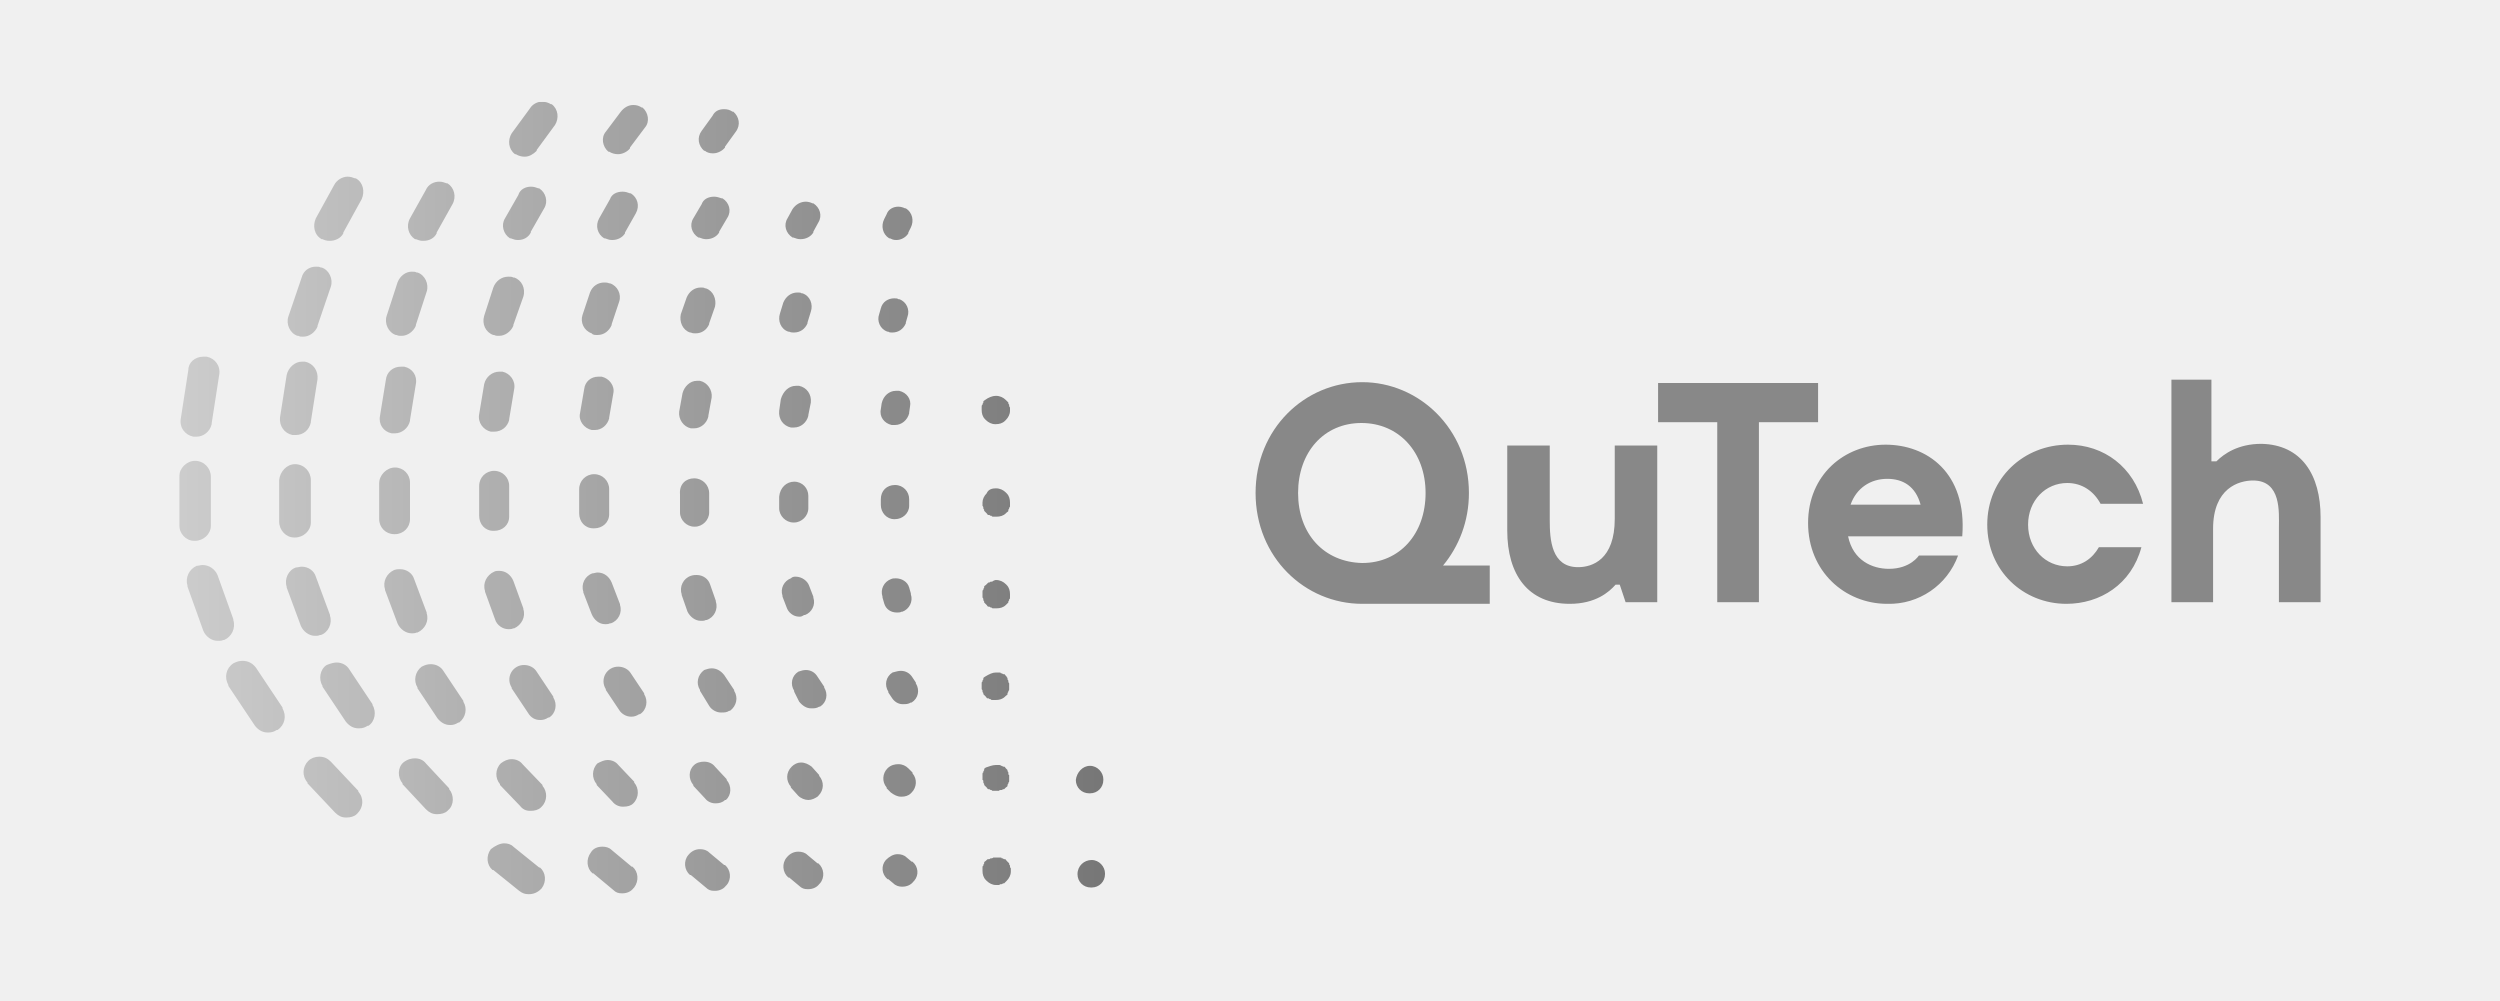
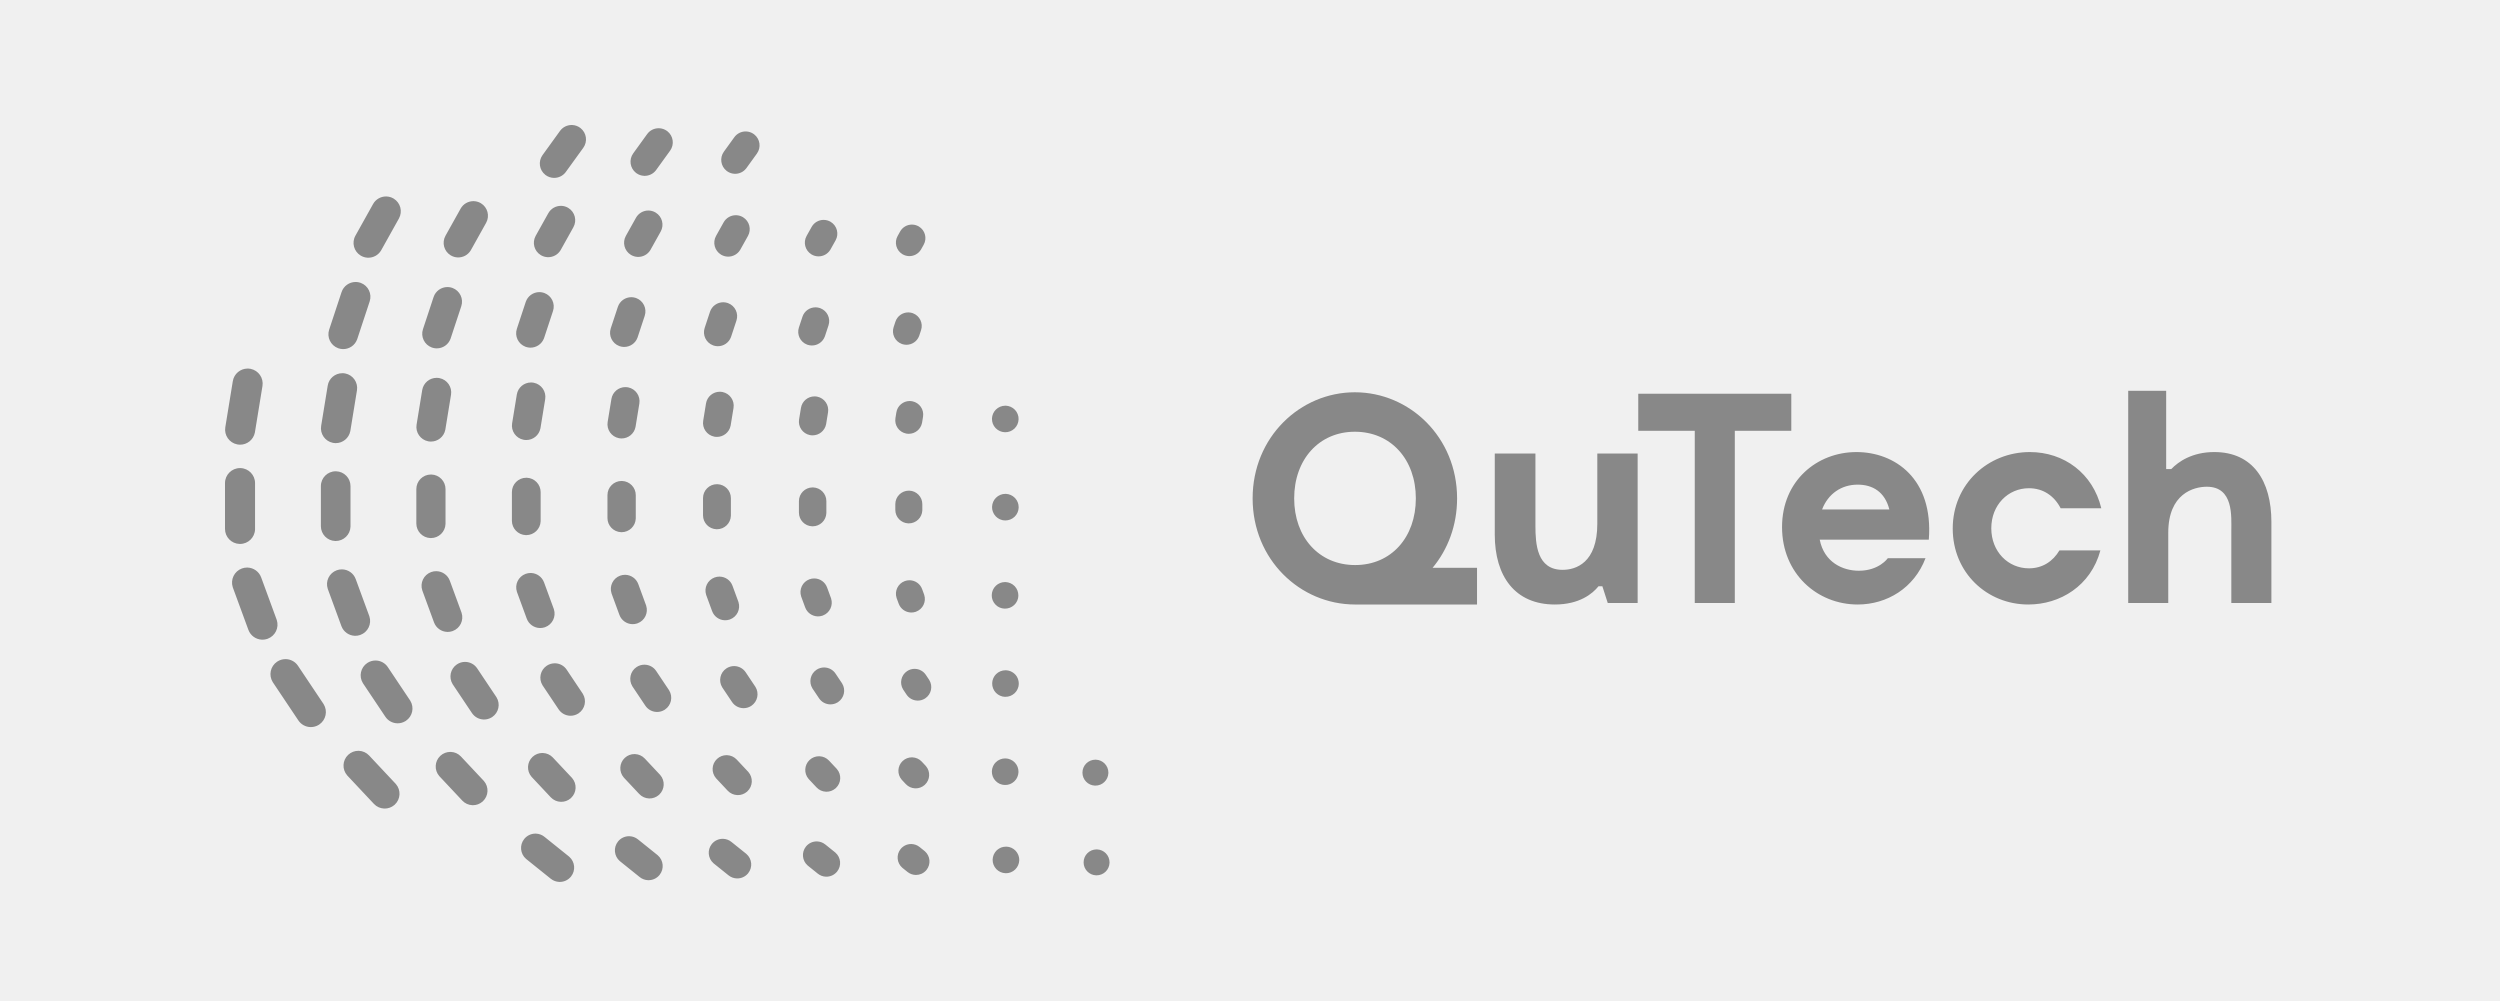
- <svg xmlns="http://www.w3.org/2000/svg" viewBox="0 0 300 120">
+ <svg xmlns="http://www.w3.org/2000/svg" xmlns:xlink="http://www.w3.org/1999/xlink" width="300" height="120">
  <defs>
-     <filter id="mask" width="112.4" height="95.5" x="21.5" y="12.2" filterUnits="userSpaceOnUse">
-       <feColorMatrix values="1 0 0 0 0 0 1 0 0 0 0 0 1 0 0 0 0 0 1 0" />
-     </filter>
+     <path d="M37.252 85.033l.076.002c.354.016.706.14 1.003.379l2.923 2.348.051.042c.697.605.798 1.657.215 2.382l-.05.059c-.339.386-.815.586-1.296.586l-.076-.002c-.354-.016-.706-.14-1.004-.378l-2.923-2.348-.051-.042c-.697-.605-.796-1.657-.214-2.382.341-.424.841-.646 1.346-.646zm11.235.313l.075.002c.349.015.696.138.988.373l2.339 1.879.051.043c.685.595.783 1.631.209 2.345l-.049.058c-.333.38-.803.577-1.276.577l-.075-.002c-.349-.015-.696-.138-.988-.374l-2.339-1.879-.051-.043c-.686-.595-.783-1.631-.209-2.346.336-.418.829-.634 1.325-.634zm11.235.312l.073.002c.343.015.685.136.973.368l1.754 1.408.052.043c.674.586.769 1.606.205 2.309l-.051.06c-.328.371-.789.564-1.254.564l-.074-.002c-.343-.015-.685-.136-.973-.367l-1.754-1.409-.052-.043c-.674-.586-.769-1.606-.205-2.308.33-.411.816-.625 1.305-.625zm11.278.312l.072.002c.337.015.674.134.958.361l1.169.939.051.043c.663.577.758 1.581.202 2.272l-.05.059c-.323.366-.777.557-1.235.557l-.072-.002c-.338-.015-.675-.134-.958-.362l-1.169-.939-.051-.042c-.663-.578-.758-1.581-.202-2.273.325-.405.803-.615 1.285-.615zm33.588.959l.06.001c.832.031 1.497.716 1.497 1.555l-.001.06c-.031.832-.716 1.496-1.555 1.496l-.06-.001c-.832-.031-1.497-.716-1.497-1.555 0-.859.697-1.556 1.556-1.556zm-22.253-.646l.076.002c.33.016.659.132.937.355l.585.469.051.043c.652.568.744 1.555.198 2.236l-.049.058c-.318.361-.765.548-1.215.548l-.071-.002c-.332-.015-.663-.132-.942-.356l-.585-.469-.051-.043c-.652-.568-.744-1.555-.198-2.235.321-.399.791-.606 1.265-.606zm11.378.314l.079.002c.078.004.157.014.235.03l.076.015c.075.018.148.045.221.073l.073.031c.071.033.14.073.203.118l.065.044c.064.046.123.098.177.151l.053.058c.052.059.101.121.146.188l.04.065c.039.067.075.137.104.206l.03.074c.027.075.048.151.064.228l.014.077c.011.078.016.156.016.232l-.002.075c-.018.4-.182.77-.465 1.053l-.058.053c-.059.052-.12.102-.184.146l-.067.041c-.067.04-.135.075-.209.104l-.071.03c-.073.027-.149.048-.226.064l-.077.012c-.078.011-.157.018-.237.018l-.075-.002c-.396-.018-.766-.182-1.054-.465l-.051-.054c-.265-.294-.416-.67-.416-1.074l.002-.077c.005-.077.016-.156.032-.233l.018-.076c.019-.076.043-.152.071-.225l.033-.069c.034-.07.071-.138.116-.202l.044-.065c.046-.064.098-.124.152-.181l.058-.053c.059-.052.121-.101.188-.142l.065-.043c.067-.041.137-.077.207-.106l.074-.028c.074-.026.151-.049.228-.061.102-.022.206-.032.31-.032zM15.998 75.098l.079.002c.447.02.886.207 1.217.559l3.167 3.376.046.051c.623.717.573 1.806-.126 2.461l-.061.055c-.332.284-.744.426-1.154.426l-.079-.002c-.447-.02-.887-.207-1.217-.559l-3.167-3.375-.046-.051c-.624-.717-.574-1.806.126-2.462.343-.321.78-.481 1.216-.481zm11.038.13l.078.002c.44.019.874.204 1.199.551l2.714 2.893.046.051c.614.707.564 1.779-.125 2.425l-.061.054c-.328.281-.733.42-1.137.42l-.078-.002c-.44-.019-.874-.205-1.199-.551l-2.715-2.893-.046-.051c-.614-.707-.563-1.778.125-2.424.338-.317.768-.474 1.198-.474zm11.05.131l.077.002c.434.019.861.201 1.181.542l2.263 2.411.046.052c.603.697.553 1.751-.125 2.387l-.063.057c-.322.274-.72.41-1.116.41l-.077-.002c-.434-.019-.861-.201-1.182-.543l-2.262-2.412-.046-.052c-.603-.696-.554-1.751.124-2.387.333-.312.757-.467 1.18-.467zm11.05.13l.075.002c.427.019.848.198 1.163.534l1.81 1.929.046.051c.595.686.546 1.724-.122 2.35l-.062.056c-.318.27-.709.404-1.1.404l-.075-.002c-.427-.019-.847-.198-1.164-.535l-1.81-1.928-.046-.051c-.594-.686-.546-1.724.122-2.351.328-.308.746-.46 1.163-.46zm11.05.13l.074.002c.42.019.835.196 1.146.527l1.357 1.447.046.051c.584.675.535 1.697-.121 2.313l-.062.055c-.313.266-.698.398-1.083.398l-.074-.002c-.421-.019-.835-.195-1.146-.527l-1.357-1.447-.046-.051c-.584-.675-.535-1.697.122-2.313.323-.303.733-.453 1.144-.453zm11.092.131l.077.002c.413.019.818.193 1.124.518l.904.964.045.05c.575.665.527 1.67-.119 2.277l-.061.054c-.308.262-.687.392-1.066.392l-.077-.002c-.413-.019-.819-.193-1.123-.519l-.905-.964-.045-.05c-.575-.664-.527-1.67.119-2.276.318-.298.723-.446 1.127-.446zm11.149.131l.076.002c.406.019.806.19 1.106.509l.452.483.046.051c.565.654.517 1.643-.118 2.24l-.06.053c-.303.258-.677.385-1.049.385l-.076-.002c-.406-.019-.806-.189-1.106-.51l-.452-.482-.046-.051c-.564-.654-.517-1.643.119-2.24.313-.293.711-.438 1.108-.438zm22.022.28l.06.001c.832.031 1.497.716 1.497 1.555l-.001.06c-.032.832-.716 1.497-1.556 1.497l-.06-.001c-.832-.031-1.496-.716-1.496-1.556 0-.859.696-1.556 1.556-1.556zm-10.816-.149l.075.002c.075.004.151.013.225.027l.076.018c.076.019.151.044.221.076l.072.031c.071.033.14.072.204.113l.065.046c.064.047.122.099.177.153l.045.044c.058.06.11.127.154.198l.042.065c.04.067.074.137.106.21l.027.072c.025.073.046.149.062.225l.014.077c.012.078.019.157.019.237l-.002.077c-.004.078-.016.156-.032.233l-.016.076c-.018.076-.045.151-.073.22l-.031.073c-.033.072-.072.14-.113.203l-.046.063c-.048.063-.1.124-.157.178l-.044.045c-.06.058-.126.11-.198.154l-.065.043c-.067.041-.137.077-.206.106l-.073.027c-.073.025-.147.046-.224.063l-.08.013c-.079.011-.159.016-.239.016l-.077-.002c-.078-.004-.157-.012-.233-.028l-.076-.018c-.076-.019-.15-.043-.221-.072l-.072-.031c-.071-.033-.137-.073-.204-.118l-.063-.044c-.063-.046-.124-.098-.178-.156l-.056-.056c-.054-.058-.102-.122-.144-.185l-.042-.065c-.04-.067-.074-.137-.106-.211l-.027-.071c-.026-.073-.046-.149-.062-.226l-.014-.077c-.012-.078-.017-.156-.017-.233l.002-.079c.004-.079.013-.158.029-.235l.017-.076c.019-.076.044-.151.075-.221l.031-.072c.033-.071.072-.139.114-.203l.046-.066c.048-.064.099-.123.154-.177.298-.298.715-.466 1.137-.466zM7.257 64.095l.07.001c.557.021 1.097.3 1.431.799l3.043 4.549.036.056c.508.822.277 1.904-.532 2.446l-.072.045c-.289.175-.611.259-.929.259l-.07-.001c-.557-.021-1.097-.3-1.431-.799l-3.043-4.549-.036-.056c-.508-.822-.277-1.904.532-2.446.307-.206.656-.304 1-.304zm10.8.167l.072.001c.549.022 1.079.297 1.407.787l2.662 3.981.036.056c.499.81.272 1.876-.525 2.409l-.071.045c-.285.172-.603.256-.916.256l-.072-.001c-.548-.022-1.079-.297-1.407-.788l-2.663-3.981-.036-.056c-.499-.809-.272-1.876.525-2.409.304-.203.647-.3.986-.3zm10.749.166l.07.001c.54.022 1.063.292 1.386.776l2.282 3.412.036.055c.492.797.268 1.848-.518 2.373l-.07.044c-.281.17-.593.252-.902.252l-.07-.001c-.54-.022-1.063-.292-1.387-.776l-2.282-3.412-.036-.055c-.492-.797-.269-1.848.517-2.374.299-.201.637-.296.972-.296zm10.761.167l.069.001c.532.021 1.048.288 1.366.765l1.902 2.844.036.056c.483.786.263 1.819-.511 2.337l-.069.044c-.277.167-.584.248-.889.248l-.069-.001c-.532-.021-1.047-.288-1.366-.765l-1.902-2.843-.035-.054c-.485-.786-.264-1.821.51-2.339.294-.197.627-.291.957-.291zm10.761.168l.068.001c.524.021 1.031.283 1.345.753l1.521 2.275.035.055c.477.774.259 1.792-.503 2.301l-.067.043c-.273.165-.575.244-.875.244l-.068-.001c-.524-.021-1.031-.284-1.345-.753l-1.522-2.275-.035-.055c-.476-.774-.259-1.793.503-2.302.29-.194.618-.287.943-.287zm10.761.167l.067.001c.516.021 1.015.279 1.324.741l1.141 1.705.035.054c.469.762.255 1.765-.494 2.267l-.072.046c-.268.16-.564.237-.857.237l-.067-.001c-.516-.021-1.015-.279-1.324-.742L59.7 67.532l-.035-.054c-.469-.762-.255-1.765.495-2.266.286-.191.609-.283.929-.283zm10.802.167l.069.001c.507.021.998.276 1.301.729l.761 1.137.035.054c.461.75.25 1.736-.488 2.23l-.071.045c-.263.157-.555.233-.843.233l-.069-.001c-.507-.021-.997-.276-1.301-.73l-.761-1.137-.035-.054c-.461-.75-.25-1.736.488-2.23.281-.188.599-.278.913-.278zm10.86.166l.068.001c.499.021.981.271 1.28.718l.38.568.035.055c.453.737.245 1.708-.481 2.194l-.07.044c-.259.155-.546.229-.83.229l-.068-.002c-.499-.021-.981-.27-1.28-.718l-.38-.569-.035-.055c-.452-.738-.245-1.708.481-2.193.277-.185.59-.274.9-.274zm10.907.169l.078.002c.078.004.155.014.232.029l.076.017c.076.019.152.043.225.072l.07.032c.07.034.139.072.206.116l.063.044c.062.046.122.098.179.151l.071.078c.046.053.089.108.129.164l.04.067c.039.068.075.138.104.208l.028.074c.027.075.049.151.061.227l.014.077c.013.077.02.156.02.233l-.002.079c-.004.079-.015.158-.028.235l-.018.076c-.019.076-.044.15-.076.221l-.03.071c-.032.07-.069.136-.114.2l-.046.065c-.048.064-.099.124-.153.181l-.054.052c-.294.268-.671.415-1.075.415l-.08-.002c-.079-.004-.158-.015-.234-.027l-.075-.018c-.075-.019-.148-.044-.222-.076l-.07-.03c-.07-.032-.138-.069-.202-.114l-.065-.046c-.064-.048-.123-.099-.181-.153l-.053-.058c-.052-.059-.102-.121-.146-.188l-.04-.065c-.039-.066-.075-.134-.104-.207l-.029-.072c-.027-.073-.048-.149-.064-.225l-.013-.077c-.011-.078-.016-.158-.016-.237l.002-.077c.004-.078.015-.156.027-.232l.018-.076c.02-.076.047-.152.075-.225l.031-.07c.033-.07.073-.139.118-.206l.044-.063c.046-.062.097-.122.151-.179.299-.296.711-.463 1.129-.463zM2.647 53.107l.069.001c.708.027 1.365.474 1.624 1.181l1.851 5.049.021.061c.301.919-.179 1.917-1.094 2.252l-.088.03c-.176.055-.356.081-.532.081l-.069-.001c-.709-.027-1.365-.474-1.624-1.182L.953 55.531l-.021-.061c-.3-.919.179-1.917 1.094-2.253.205-.075.414-.111.621-.111zm11.37.217l.068.001c.699.027 1.345.468 1.601 1.165l1.62 4.417.021.06c.296.905-.176 1.889-1.078 2.22l-.087.029c-.174.054-.351.08-.525.08l-.068-.001c-.699-.027-1.345-.468-1.601-1.165l-1.619-4.417-.021-.06c-.296-.905.176-1.889 1.078-2.22.202-.074.408-.109.611-.109zm11.319.218l.067.001c.689.026 1.326.46 1.578 1.147l1.388 3.786.021.061c.29.892-.174 1.861-1.062 2.186l-.086.029c-.172.053-.346.078-.517.078l-.067-.001c-.689-.026-1.326-.46-1.578-1.147l-1.388-3.786-.021-.061c-.29-.892.175-1.861 1.063-2.187.199-.073.402-.107.602-.107zm11.331.216l.068.001c.678.027 1.304.455 1.552 1.131l1.157 3.155.021.06c.287.878-.172 1.833-1.046 2.153l-.084.028c-.169.052-.34.077-.509.077l-.068-.001c-.677-.027-1.304-.454-1.551-1.13l-1.157-3.155-.021-.06c-.287-.879.172-1.833 1.046-2.154.196-.072.396-.106.593-.106zm11.331.219l.067.001c.668.027 1.284.447 1.529 1.113l.925 2.524.02.059c.282.865-.169 1.805-1.03 2.121l-.083.028c-.166.052-.335.076-.502.076l-.067-.001c-.667-.026-1.284-.448-1.529-1.114L46.403 56.261l-.02-.059c-.282-.865.17-1.805 1.03-2.121.193-.07.39-.104.585-.104zm11.332.217l.066.001c.657.026 1.264.441 1.504 1.096l.694 1.893.021.059c.277.851-.168 1.776-1.015 2.087l-.082.027c-.164.05-.33.075-.494.075l-.066-.001c-.657-.026-1.264-.44-1.505-1.096l-.694-1.893-.021-.059c-.277-.852.167-1.776 1.015-2.087.19-.07.385-.103.576-.103zm11.373.218l.065.001c.646.026 1.244.434 1.481 1.079l.462 1.262.02.058c.273.838-.165 1.749-.999 2.054l-.08.027c-.161.05-.325.074-.486.074l-.065-.001c-.647-.026-1.244-.433-1.481-1.079l-.463-1.262-.02-.058c-.272-.838.165-1.748.999-2.054.187-.069.379-.101.567-.101zm11.429.218l.066.001c.636.026 1.224.426 1.456 1.061l.232.631.02.059c.267.824-.163 1.72-.984 2.021l-.079.027c-.159.049-.32.072-.479.072l-.066-.001c-.636-.026-1.223-.427-1.456-1.061l-.232-.631-.02-.059c-.267-.825.163-1.72.984-2.021.184-.067.372-.099.557-.099zm11.47.217l.074.002c.395.019.78.186 1.06.466l.051.053c.265.291.415.676.415 1.075l-.002.079c-.003.078-.012.156-.028.235l-.018.076c-.019.075-.043.148-.072.221l-.033.07c-.034.07-.071.138-.116.202l-.034.053c-.048.069-.104.132-.165.189l-.054.052c-.294.268-.671.415-1.071.415l-.079-.002c-.079-.004-.158-.012-.235-.028l-.076-.016c-.076-.018-.151-.045-.221-.073l-.072-.031c-.072-.033-.14-.072-.204-.113l-.065-.046c-.064-.048-.122-.1-.177-.157l-.056-.056c-.054-.057-.102-.119-.144-.186l-.043-.065c-.041-.067-.077-.136-.106-.207l-.028-.073c-.026-.073-.049-.147-.062-.224l-.013-.079c-.011-.079-.016-.158-.016-.234l.002-.08c.003-.079.012-.158.028-.235l.018-.076c.019-.075.043-.148.072-.221l.033-.073c.034-.072.071-.14.116-.204l.045-.063c.046-.063.097-.124.154-.178l.056-.053c.057-.052.119-.102.186-.147l.065-.04c.067-.039.137-.075.211-.104l.071-.029c.073-.027.149-.048.225-.064.101-.02.203-.031.305-.031zM1.803 41.169l.063.001c.966.033 1.74.827 1.74 1.802v5.498l-.001.063c-.033.967-.828 1.74-1.803 1.74l-.063-.001C.773 50.239 0 49.445 0 48.47v-5.498c0-.996.807-1.803 1.803-1.803zm11.48.386l.062.001c.952.033 1.715.816 1.715 1.777v4.811l-.001.062c-.033.953-.816 1.714-1.776 1.714l-.062-.001c-.953-.033-1.715-.815-1.715-1.776v-4.811c0-.982.796-1.778 1.777-1.778zm11.429.387l.063.001c.938.033 1.688.804 1.688 1.75v4.124l-.001.063c-.033.938-.804 1.688-1.75 1.688l-.063-.001c-.938-.033-1.689-.804-1.689-1.75v-4.124c0-.967.784-1.751 1.751-1.751zm11.441.387l.062.001c.924.033 1.663.791 1.663 1.723v3.436l-.001.062c-.032.924-.792 1.663-1.724 1.663l-.062-.001c-.924-.033-1.663-.792-1.663-1.724V44.054c0-.953.772-1.725 1.725-1.725zm11.441.387l.062.001c.909.033 1.636.78 1.636 1.698v2.749l-.001.062c-.033.91-.78 1.636-1.697 1.636l-.062-.001c-.909-.033-1.637-.78-1.637-1.698v-2.749c0-.939.761-1.699 1.699-1.699zm11.441.387l.061.001c.896.032 1.611.768 1.611 1.671v2.062l-.001.061c-.032.896-.768 1.611-1.671 1.611l-.061-.001c-.896-.032-1.612-.768-1.612-1.672v-2.062c0-.924.749-1.672 1.673-1.672zm11.483.387l.06.001c.882.032 1.586.756 1.586 1.645v1.375l-.001.06c-.032.882-.756 1.586-1.646 1.586l-.06-.001c-.881-.032-1.586-.756-1.586-1.645v-1.375c0-.909.738-1.646 1.647-1.646zm11.54.387l.061.001c.867.032 1.56.745 1.56 1.62v.687l-.001.061c-.032.867-.745 1.56-1.62 1.56l-.061-.001c-.867-.032-1.559-.745-1.559-1.619v-.687c0-.895.725-1.621 1.62-1.621zm11.586.386l.074.002c.394.019.775.186 1.055.469l.051.053c.265.288.415.676.415 1.071l-.002.08c-.004.079-.016.158-.031.234l-.015.076c-.018.075-.042.148-.074.221l-.031.07c-.033.07-.072.138-.113.201l-.046.065c-.047.064-.099.123-.153.181l-.054.052c-.295.269-.675.415-1.075.415l-.08-.002c-.079-.004-.158-.014-.234-.027l-.076-.018c-.076-.019-.151-.044-.221-.076l-.072-.03c-.071-.032-.137-.069-.204-.114l-.063-.046c-.062-.047-.122-.099-.179-.154l-.053-.058c-.052-.059-.101-.121-.146-.188l-.043-.065c-.04-.066-.073-.136-.102-.206l-.03-.073c-.027-.073-.048-.147-.064-.224l-.012-.077c-.011-.078-.018-.157-.018-.237l.002-.074c.019-.394.186-.775.465-1.05.297-.301.708-.471 1.128-.471zM2.717 29.226l.096.003c.064.004.129.01.194.021l.062.011c.948.189 1.584 1.096 1.427 2.059L3.595 36.848l-.012.066c-.171.85-.919 1.448-1.765 1.448l-.097-.003c-.065-.004-.13-.011-.196-.021l-.062-.011C.514 38.138-.121 37.23.036 36.268l.901-5.528c.145-.886.911-1.513 1.78-1.513zm11.366.557l.094.002c.063.003.126.01.19.02l.063.011c.934.187 1.559 1.081 1.405 2.029l-.789 4.838-.012.065c-.169.837-.906 1.427-1.74 1.427l-.095-.003c-.064-.004-.128-.01-.193-.021l-.063-.011c-.934-.186-1.56-1.081-1.406-2.028l.789-4.838c.142-.873.898-1.49 1.756-1.49zm11.312.556l.093.003c.062.004.125.01.188.021l.062.011c.921.183 1.537 1.065 1.384 1.998l-.676 4.147-.012.066c-.166.824-.893 1.404-1.714 1.404l-.094-.002c-.063-.003-.126-.01-.19-.021l-.062-.011c-.92-.184-1.537-1.065-1.385-1.998l.676-4.147c.14-.859.885-1.469 1.728-1.469zm11.324.557l.092.003c.062.003.124.01.187.02l.061.011c.907.181 1.514 1.05 1.364 1.97l-.563 3.455-.012.065c-.164.812-.879 1.383-1.689 1.383l-.093-.003c-.062-.003-.124-.01-.187-.02l-.061-.011c-.907-.181-1.515-1.05-1.364-1.969l.564-3.456c.138-.846.869-1.447 1.701-1.447zm11.328.557l.09.002c.06.003.121.01.182.019l.061.011c.892.178 1.49 1.033 1.342 1.939l-.451 2.764-.012.065c-.162.799-.866 1.361-1.663 1.361l-.091-.003c-.061-.004-.123-.01-.184-.02l-.061-.011c-.892-.179-1.489-1.034-1.342-1.939l.451-2.764c.136-.835.858-1.425 1.677-1.425zm11.323.556l.09.002c.06.003.121.01.181.02l.06.011c.879.176 1.467 1.018 1.322 1.909l-.339 2.074-.012.064c-.159.787-.852 1.339-1.636 1.339l-.09-.002c-.06-.003-.121-.01-.182-.019l-.06-.011c-.878-.176-1.467-1.018-1.321-1.909l.338-2.074c.134-.821.844-1.404 1.649-1.404zm11.369.557l.088.002c.059.003.118.01.178.019l.061.011c.864.174 1.442 1.002 1.299 1.88l-.225 1.382-.012.065c-.158.773-.84 1.317-1.612 1.317l-.088-.002c-.059-.003-.119-.01-.179-.019l-.061-.011c-.864-.174-1.442-1.002-1.299-1.879l.226-1.382c.132-.808.83-1.382 1.624-1.382zm11.421.557l.088.002c.059.003.118.01.178.02l.06.011c.85.171 1.419.985 1.279 1.849l-.113.691-.012.064c-.155.76-.827 1.296-1.586 1.296l-.087-.002c-.058-.003-.117-.009-.176-.019l-.06-.011c-.851-.171-1.42-.986-1.279-1.85l.112-.691c.129-.794.816-1.36 1.595-1.36zm11.474.558l.074.002c.394.019.775.186 1.054.465l.053.056c.052.058.101.122.146.185l.041.066c.039.067.075.137.104.211l.029.073c.027.073.048.147.064.223l.013.077c.011.078.016.157.016.237l-.002.075c-.018.397-.181.77-.465 1.05l-.054.052c-.294.269-.675.415-1.074.415l-.075-.002c-.396-.018-.767-.181-1.054-.465l-.052-.053c-.269-.291-.415-.671-.415-1.071l.002-.079c.004-.079.015-.158.032-.234l.017-.075c.019-.075.043-.148.072-.221l.033-.072c.034-.071.071-.14.116-.204l.044-.063c.046-.063.098-.124.152-.178.297-.297.708-.467 1.129-.467zM15.674 18.836l.093.003c.155.008.31.037.464.087l.06.021c.893.33 1.371 1.312 1.07 2.224l-1.487 4.501-.024.067c-.265.708-.94 1.153-1.663 1.153l-.093-.003c-.155-.008-.311-.037-.465-.087l-.06-.021c-.893-.331-1.371-1.312-1.07-2.224l1.487-4.5c.247-.748.942-1.22 1.688-1.22zm11.018.609l.091.002c.152.008.306.036.458.086l.059.021c.88.326 1.351 1.293 1.054 2.191l-1.274 3.858-.023.066c-.261.698-.926 1.136-1.639 1.136l-.091-.002c-.153-.008-.306-.037-.458-.086l-.061-.021c-.879-.326-1.35-1.293-1.053-2.19l1.274-3.858c.243-.736.927-1.202 1.662-1.202zm11.03.609l.09.002c.15.008.302.036.452.085l.06.021c.867.321 1.33 1.273 1.037 2.158l-1.061 3.215-.024.067c-.258.686-.913 1.117-1.614 1.117l-.09-.002c-.15-.008-.302-.035-.451-.085l-.06-.021c-.866-.321-1.329-1.273-1.037-2.157l1.062-3.215c.239-.725.913-1.185 1.637-1.185zm11.032.609l.088.002c.148.008.297.036.444.084l.059.021c.853.316 1.31 1.254 1.022 2.125l-.849 2.572-.023.066c-.254.675-.899 1.1-1.589 1.1l-.089-.002c-.148-.008-.297-.035-.445-.084l-.059-.021c-.853-.316-1.309-1.254-1.021-2.125l.849-2.572c.236-.714.9-1.166 1.613-1.166zm11.031.609l.087.002c.145.008.292.034.437.082l.059.021c.84.312 1.288 1.235 1.005 2.092l-.637 1.929-.023.065c-.25.665-.885 1.083-1.565 1.083l-.087-.002c-.146-.008-.292-.034-.437-.082l-.059-.021c-.84-.312-1.288-1.235-1.005-2.092l.637-1.929c.232-.703.886-1.149 1.589-1.149zm11.075.609l.086.002c.143.007.287.034.429.08l.058.02c.826.307 1.268 1.216.989 2.059l-.425 1.286-.023.064c-.247.655-.871 1.067-1.541 1.067l-.086-.002c-.143-.008-.288-.034-.431-.081l-.058-.02c-.826-.307-1.268-1.215-.989-2.06l.425-1.286c.228-.693.873-1.13 1.565-1.13zm11.127.608l.085.002c.141.007.284.033.425.08l.057.02c.813.302 1.247 1.197.973 2.027l-.212.643-.023.065c-.243.643-.857 1.047-1.515 1.047l-.085-.002c-.141-.007-.283-.034-.424-.08l-.057-.02c-.813-.302-1.248-1.196-.973-2.027l.212-.643c.224-.681.857-1.113 1.537-1.112zM19.321 8.575l.08.002c.267.012.535.084.785.224l.056.033c.814.493 1.097 1.547.629 2.385L18.752 15.014l-.037.064c-.332.543-.916.848-1.516.848l-.08-.002c-.267-.012-.535-.085-.784-.224l-.056-.033c-.814-.494-1.098-1.547-.629-2.385l2.118-3.796c.325-.582.93-.911 1.553-.911zm10.485.563l.079.002c.263.012.528.083.773.22l.057.033c.801.487 1.079 1.524.618 2.349l-1.815 3.253-.037.063c-.328.535-.903.835-1.494.835l-.087-.002c-.26-.013-.522-.085-.765-.22l-.057-.033c-.801-.486-1.08-1.524-.619-2.349l1.816-3.253c.32-.574.916-.898 1.53-.898zm10.497.562l.085.002c.257.013.514.083.754.217l.056.033c.789.479 1.063 1.501.61 2.314l-1.513 2.712-.036.062c-.323.527-.889.823-1.472.823l-.085-.002c-.256-.013-.514-.083-.754-.217l-.056-.032c-.789-.479-1.063-1.501-.609-2.314l1.513-2.711c.316-.566.903-.885 1.508-.885zm10.497.563l.084.002c.253.013.507.082.743.214l.055.032c.777.472 1.047 1.479.6 2.279l-1.211 2.169-.036.061c-.318.519-.875.81-1.449.81l-.084-.002c-.253-.013-.507-.082-.742-.214l-.055-.032c-.778-.472-1.047-1.479-.6-2.279l1.211-2.169c.311-.557.889-.871 1.485-.871zm10.497.563l.083.002c.249.012.499.08.731.21l.055.032c.764.465 1.029 1.456.59 2.243l-.908 1.626-.037.062c-.314.51-.861.796-1.425.796l-.083-.002c-.249-.012-.499-.081-.731-.211l-.055-.032c-.764-.466-1.03-1.456-.59-2.244l.908-1.626c.307-.548.876-.857 1.462-.857zm10.539.562l.081.002c.245.012.491.08.72.207l.055.032c.752.458 1.013 1.434.581 2.208l-.606 1.084-.036.061c-.309.502-.848.783-1.403.783l-.082-.002c-.245-.012-.491-.079-.72-.207l-.055-.032c-.752-.458-1.013-1.433-.581-2.209l.606-1.084c.302-.54.861-.845 1.439-.845zm10.596.563l.08.002c.241.012.483.078.708.203l.055.032c.74.452.996 1.41.57 2.173l-.303.542-.035.06c-.304.494-.835.771-1.381.771l-.08-.002c-.241-.012-.483-.079-.708-.204l-.055-.032c-.739-.451-.996-1.41-.57-2.173l.302-.542c.297-.532.848-.832 1.417-.832zM41.597 0l.075.002c.325.014.65.12.934.326l.053.04c.727.568.879 1.614.335 2.368L40.9 5.632l-.045.06c-.338.428-.843.655-1.354.655l-.075-.002c-.325-.014-.65-.12-.934-.325l-.053-.04c-.727-.568-.88-1.614-.335-2.368l2.093-2.896C40.535.248 41.062 0 41.597 0zm10.441.387l.08.002c.318.015.636.12.914.32l.052.039c.715.559.866 1.59.33 2.332L51.738 5.398l-.044.059c-.333.421-.83.645-1.334.645l-.08-.002c-.319-.015-.636-.12-.914-.321l-.052-.039c-.716-.56-.867-1.589-.33-2.332l1.674-2.317c.332-.459.851-.703 1.378-.703zM62.478.773l.078.002c.314.015.626.118.899.315l.052.04c.704.551.852 1.565.324 2.296l-1.256 1.738-.044.058c-.328.415-.817.635-1.313.635l-.078-.002c-.313-.015-.627-.118-.9-.316l-.052-.039c-.704-.551-.852-1.565-.324-2.296l1.256-1.738c.327-.452.839-.693 1.357-.693z" id="a" />
  </defs>
-   <path fill="#888" d="M-260.4-64.6v18.8h-3.8l-.7-2.1h-.5c-.8.9-2.4 2.3-5.5 2.3-5 0-7.5-3.5-7.5-8.8v-10.2h5.1v9c0 2.3.2 5.6 3.4 5.6 1.7 0 4.4-.9 4.4-5.8v-8.8h5.1zM-241.1-67.4h-7.1v21.6h-5v-21.6h-7.1v-4.7h19.2v4.7zM-237.2-57.5h8.4c-.6-2.2-2.1-3.1-4-3.1-2 0-3.7 1.1-4.4 3.1m13.4 3.8h-13.7c.6 2.9 2.9 3.9 4.9 3.9 2.6 0 3.6-1.6 3.6-1.6h4.7a8.79 8.79 0 01-8.5 5.8c-5.1 0-9.5-3.9-9.5-9.7 0-5.8 4.4-9.4 9.3-9.4s9.8 3.3 9.2 11m12.5 8.1c-5.2 0-9.5-4-9.5-9.5 0-5.6 4.4-9.6 9.7-9.6 4.3 0 7.9 2.7 9 7.1h-5.1c-.8-1.5-2.2-2.5-4-2.5-2.6 0-4.7 2.1-4.7 5s2.1 5 4.7 5c1.7 0 3-.9 3.8-2.3h5.1c-1.2 4.5-5 6.8-9 6.8m30.5-10.4v10.2h-5v-9c0-1.8.3-5.6-3.1-5.6-1.7 0-4.8.9-4.8 5.8v8.8h-5v-26.7h4.8v9.8h.6c.9-.9 2.6-2.1 5.4-2.1 4.8.1 7.1 3.7 7.1 8.8m-122.7-2.9c0-4.9 3.1-8.4 7.6-8.4s7.7 3.5 7.7 8.4-3.1 8.4-7.6 8.4c-4.6-.1-7.7-3.5-7.7-8.4zm17.4 8.7c1.9-2.3 3.1-5.3 3.1-8.7 0-7.7-6-13.3-12.8-13.3-6.9 0-12.8 5.6-12.8 13.3 0 7.7 5.9 13.3 12.8 13.3h15.3v-4.6h-5.6z" class="st0" transform="translate(459.27 118.06)" />
-   <mask id="mask2" width="112.4" height="95.5" x="21.5" y="12.2" maskUnits="userSpaceOnUse">
-     <path fill="#fff" fill-rule="evenodd" d="M60.5 101.2c.4 0 .8.1 1.1.4l3.1 2.5h.1c.7.6.8 1.7.2 2.5l-.1.1c-.4.4-.9.6-1.4.6h-.1c-.4 0-.7-.1-1.1-.4l-3.1-2.5h-.1c-.7-.6-.8-1.7-.2-2.5.5-.4 1.1-.7 1.6-.7zm11.8.4c.4 0 .8.1 1.1.4l2.4 2h.1c.7.6.8 1.7.2 2.5l-.1.1c-.3.4-.8.6-1.3.6h-.1c-.4 0-.7-.1-1-.4l-2.4-2h-.1c-.7-.6-.8-1.7-.2-2.5.3-.5.8-.7 1.4-.7zm11.7.3c.4 0 .8.1 1.1.4l1.8 1.5h.1c.7.6.8 1.7.2 2.4l-.1.1c-.3.4-.8.6-1.3.6h-.1c-.4 0-.7-.1-1-.4l-1.8-1.5h-.1c-.7-.6-.8-1.7-.2-2.4.4-.5.9-.7 1.4-.7zm11.8.3c.4 0 .8.1 1.1.4l1.2 1h.1c.7.6.8 1.7.2 2.4l-.1.1c-.3.4-.8.6-1.3.6h-.1c-.4 0-.7-.1-1-.4l-1.2-1h-.1c-.7-.6-.8-1.7-.2-2.4.4-.5.9-.7 1.4-.7zm35.2 1c.9 0 1.6.8 1.6 1.6v.1c0 .9-.7 1.6-1.6 1.6h-.1c-.9 0-1.6-.7-1.6-1.6 0-1 .8-1.7 1.7-1.7zm-23.3-.7c.4 0 .8.1 1.1.4l.6.5h.1c.7.6.8 1.6.2 2.3l-.1.1c-.3.4-.8.6-1.3.6h-.1c-.3 0-.7-.1-1-.4l-.6-.5h-.1c-.7-.6-.8-1.6-.2-2.3.4-.4.9-.7 1.4-.7zm11.9.4h.4c.1 0 .2 0 .2.1h.1c.1 0 .1.1.2.1h.1c.1 0 .1.1.2.2l.1.1.2.2v.1c0 .1.1.1.1.2v.1c0 .1.1.2.1.2v.4c0 .4-.2.8-.5 1.1l-.1.1-.2.2h-.1c-.1 0-.1.1-.2.1h-.1c-.1 0-.2.1-.2.1h-.4c-.4 0-.8-.2-1.1-.5l-.1-.1c-.3-.3-.4-.7-.4-1.1v-.1V104.1c0-.1 0-.2.1-.2v-.1c0-.1.1-.1.1-.2v-.1c0-.1.1-.1.2-.2l.1-.1c.1-.1.1-.1.2-.1h.1c.1 0 .1-.1.2-.1h.1c.1 0 .2-.1.2-.1h.4zM38.3 90.8c.6 0 1 .2 1.4.6l3.3 3.5v.1c.7.8.6 1.9-.1 2.6l-.1.1c-.3.3-.8.4-1.2.4h-.1c-.5 0-.9-.2-1.3-.6L36.9 94v-.1c-.7-.8-.6-1.9.1-2.6.3-.3.8-.5 1.3-.5zm11.5.2c.5 0 1 .2 1.3.6l2.8 3v.1c.6.7.6 1.9-.1 2.5l-.1.1c-.3.3-.8.4-1.2.4h-.1c-.5 0-.9-.2-1.3-.6l-2.8-3V94c-.6-.7-.6-1.9.1-2.5.5-.4 1-.5 1.4-.5zm11.6.1c.5 0 1 .2 1.3.6l2.4 2.5v.1c.6.7.6 1.8-.1 2.5l-.1.1c-.3.3-.8.4-1.2.4h-.1c-.5 0-.9-.2-1.2-.6L60 94.2v-.1c-.6-.7-.6-1.8.1-2.5.4-.3.8-.5 1.3-.5zm11.5.1c.5 0 1 .2 1.3.6l1.9 2v.1c.6.7.6 1.8-.1 2.5-.3.3-.7.4-1.2.4h-.1c-.4 0-.9-.2-1.2-.6l-1.9-2v-.1c-.6-.7-.6-1.8.1-2.5.4-.2.8-.4 1.2-.4zm11.6.2c.5 0 1 .2 1.3.6l1.4 1.5v.1c.6.7.6 1.8-.1 2.4H87c-.3.3-.7.4-1.1.4h-.1c-.4 0-.9-.2-1.2-.6l-1.4-1.5v-.1c-.6-.7-.6-1.8.1-2.4.3-.3.8-.4 1.2-.4zm11.6.1c.5 0 .9.2 1.3.5l.9 1v.1c.6.7.6 1.7-.1 2.4l-.1.1c-.3.2-.7.4-1.1.4-.4 0-.9-.2-1.2-.5l-.9-1v-.1c-.6-.7-.6-1.7.1-2.4.3-.3.7-.5 1.1-.5zm11.7.2c.5 0 .9.2 1.2.5l.5.5v.1c.6.7.5 1.7-.1 2.3l-.1.1c-.3.3-.7.4-1.1.4h-.1c-.4 0-.8-.2-1.2-.5l-.5-.5v-.1c-.6-.7-.5-1.7.1-2.3.4-.4.9-.5 1.3-.5zm23 .2c.9 0 1.6.8 1.6 1.6v.1c0 .9-.7 1.6-1.6 1.6h-.1c-.9 0-1.6-.7-1.6-1.6.1-.9.8-1.7 1.7-1.7zm-11.3-.1h.4c.1 0 .2 0 .2.1h.1c.1 0 .1.1.2.1h.1c.1 0 .1.1.2.2l.2.2v.1c0 .1.1.1.1.2v.1c0 .1 0 .2.1.2V93.7c0 .1 0 .2-.1.2v.1c0 .1-.1.1-.1.2v.1c0 .1-.1.1-.2.2l-.2.2h-.1c-.1 0-.1.1-.2.1h-.1c-.1 0-.2 0-.2.1H119.2c-.1 0-.2 0-.2-.1h-.1c-.1 0-.1-.1-.2-.1h-.1c-.1 0-.1-.1-.2-.2l-.1-.1-.2-.2v-.1c0-.1-.1-.1-.1-.2v-.1c0-.1 0-.2-.1-.2v-.1V93.2 92.9c0-.1 0-.2.1-.2v-.1c0-.1.1-.1.1-.2v-.1c0-.1.1-.1.2-.2.3-.1.8-.3 1.2-.3zM29.1 79.3c.7 0 1.2.3 1.6.8l3.2 4.8v.1c.5.9.3 2-.6 2.6h-.1c-.3.2-.6.3-1 .3h-.1c-.6 0-1.1-.3-1.5-.8l-3.2-4.8v-.1c-.5-.9-.3-2 .6-2.6.4-.2.7-.3 1.1-.3zm11.3.2c.6 0 1.2.3 1.5.8l2.8 4.2v.1c.5.8.3 2-.5 2.5h-.1c-.3.2-.6.3-1 .3H43c-.6 0-1.1-.3-1.5-.8l-2.8-4.2v-.1c-.5-.8-.3-2 .5-2.5.5-.2.9-.3 1.2-.3zm11.3.2c.6 0 1.2.3 1.5.8l2.4 3.6v.1c.5.8.3 1.9-.5 2.5H55c-.3.2-.6.3-.9.3H54c-.6 0-1.1-.3-1.5-.8l-2.4-3.6v-.1c-.5-.8-.3-1.9.5-2.5.4-.2.7-.3 1.1-.3zm11.2.1c.6 0 1.2.3 1.5.8l2 3v.1c.5.8.3 1.9-.5 2.4h-.1c-.3.2-.6.3-.9.3h-.1c-.6 0-1.1-.3-1.4-.8l-2-3v-.1a1.75 1.75 0 011.5-2.7zm11.3.2c.6 0 1.2.3 1.5.8l1.6 2.4v.1c.5.8.3 1.9-.5 2.4h-.1c-.3.2-.6.3-.9.3h-.1c-.5 0-1.1-.3-1.4-.8l-1.6-2.4v-.1a1.75 1.75 0 011.5-2.7zm11.2.2c.6 0 1.1.3 1.5.8l1.2 1.8v.1c.5.8.3 1.8-.5 2.4h-.1c-.3.2-.6.2-.9.2h-.1c-.5 0-1.1-.3-1.4-.8L84 82.9v-.1c-.5-.8-.3-1.8.5-2.4.3-.1.6-.2.9-.2zm11.3.2c.6 0 1.1.3 1.4.8l.8 1.2v.1c.5.8.3 1.8-.5 2.3h-.1c-.3.2-.6.2-.9.2h-.1c-.5 0-1-.3-1.4-.8l-.6-1.2v-.1c-.5-.8-.3-1.8.5-2.3.3-.1.6-.2.9-.2zm11.4.1c.6 0 1.1.3 1.4.8l.4.6v.1c.5.8.3 1.8-.5 2.3h-.1c-.3.2-.6.2-.9.2h-.1c-.5 0-1-.3-1.3-.8l-.4-.6V83c-.5-.8-.3-1.8.5-2.3.4-.1.7-.2 1-.2zm11.4.2h.4c.1 0 .2 0 .2.1h.1c.1 0 .1.1.2.1h.1c.1 0 .1.1.2.2l.1.1c0 .1.1.1.1.2v.1c0 .1.1.1.1.2v.1c0 .1.1.2.1.2V82.7c0 .1 0 .2-.1.2v.1c0 .1-.1.1-.1.2v.1c0 .1-.1.1-.2.2l-.1.1c-.3.3-.7.4-1.1.4h-.4c-.1 0-.2 0-.2-.1h-.1c-.1 0-.1-.1-.2-.1h-.1c-.1 0-.1-.1-.2-.2l-.1-.1-.2-.2v-.1c0-.1-.1-.1-.1-.2v-.1c0-.1-.1-.2-.1-.2v-.1V82.3 82c0-.1 0-.2.1-.2v-.1c0-.1.1-.1.1-.2v-.1c0-.1.1-.1.2-.2.5-.3.9-.5 1.3-.5zM24.3 67.8c.8 0 1.5.5 1.8 1.2l1.9 5.3v.1c.3 1-.2 2-1.1 2.4h-.1c-.2.1-.4.1-.6.1h-.1c-.7 0-1.4-.5-1.7-1.2l-1.9-5.3v-.1c-.3-1 .2-2 1.1-2.4.2 0 .5-.1.7-.1zm11.9.2c.8 0 1.5.5 1.7 1.2l1.7 4.6v.1c.3.9-.2 2-1.1 2.3h-.1c-.2.1-.4.1-.5.1h-.1c-.7 0-1.4-.5-1.7-1.2l-1.7-4.6v-.1c-.3-.9.2-2 1.1-2.3.2 0 .5-.1.7-.1zm11.8.3c.8 0 1.5.5 1.7 1.2l1.5 4v.1c.3.9-.2 1.9-1.1 2.3H50c-.2.1-.4.1-.5.1h-.1c-.7 0-1.4-.5-1.7-1.2l-1.5-4v-.1c-.3-.9.2-1.9 1.1-2.3.3-.1.5-.1.7-.1zm11.9.2c.8 0 1.4.5 1.7 1.2l1.2 3.3v.1c.3.9-.2 1.9-1.1 2.3h-.1c-.2.1-.4.1-.5.1H61c-.7 0-1.4-.5-1.6-1.2L58.2 71v-.1c-.3-.9.2-1.9 1.1-2.3.2-.1.4-.1.6-.1zm11.8.2c.8 0 1.4.5 1.7 1.2l1 2.6v.1c.3.9-.2 1.9-1.1 2.2h-.1c-.2.1-.4.1-.5.1h-.1c-.7 0-1.3-.5-1.6-1.2l-1-2.6V71c-.3-.9.2-1.9 1.1-2.2.2 0 .4-.1.6-.1zm11.9.3c.8 0 1.4.5 1.6 1.1l.7 2v.1c.3.9-.2 1.9-1.1 2.2h-.1c-.2.1-.3.1-.5.1h-.1c-.7 0-1.3-.5-1.6-1.1l-.7-2v-.1c-.3-.9.2-1.9 1.1-2.2.3-.1.5-.1.7-.1zm11.9.2c.7 0 1.4.5 1.6 1.1l.5 1.3v.1c.3.9-.2 1.8-1 2.1h-.1c-.2.1-.3.2-.5.2h-.1c-.7 0-1.3-.5-1.5-1.1l-.5-1.3v-.1c-.3-.9.2-1.8 1-2.1.2-.2.4-.2.6-.2zm12 .2c.7 0 1.4.4 1.6 1.1l.2.7v.1c.3.9-.2 1.8-1 2.1h-.1c-.2.1-.3.1-.5.1h-.1c-.7 0-1.3-.4-1.5-1.1l-.2-.7v-.1c-.3-.9.2-1.8 1-2.1.2-.1.4-.1.6-.1zm12 .2c.5 0 .9.2 1.2.5l.1.1c.3.3.4.7.4 1.1v.4c0 .1 0 .2-.1.2v.1c0 .1-.1.1-.1.2v.1l-.2.2-.1.1c-.3.3-.7.4-1.1.4h-.4c-.1 0-.2 0-.2-.1h-.1c-.1 0-.1-.1-.2-.1h-.1c-.1 0-.1-.1-.2-.2l-.1-.1-.2-.2v-.1c0-.1-.1-.1-.1-.2v-.1c0-.1-.1-.2-.1-.2v-.1V71.3 71c0-.1 0-.2.1-.2v-.1c0-.1.1-.1.1-.2v-.1c0-.1.1-.1.2-.2l.1-.1.2-.2h.1c.1 0 .1-.1.2-.1h.1c.1 0 .2-.1.2-.1s.2-.1.3-.1zM23.4 55.3c1.1 0 1.9.9 1.9 1.9V63.1c0 1-.9 1.8-1.9 1.8h-.1c-1 0-1.8-.9-1.8-1.9v-5.8c0-1 .9-1.9 1.9-1.9zm12 .4c1.1 0 1.9.9 1.9 1.9v5.1c0 1-.9 1.8-1.9 1.8h-.1c-1 0-1.8-.9-1.8-1.9v-5c.1-1 .9-1.9 1.9-1.9zm12 .4c1 0 1.8.8 1.8 1.8V62.3c0 1-.8 1.8-1.8 1.8h-.1c-1 0-1.8-.8-1.8-1.8V58c0-1 .9-1.9 1.9-1.9zm11.9.4c1 0 1.8.8 1.8 1.8V62c0 1-.8 1.7-1.8 1.7h-.1c-1 0-1.7-.8-1.7-1.8v-3.6c0-1 .8-1.8 1.8-1.8zm12 .4c1 0 1.8.8 1.8 1.8v3c0 1-.8 1.7-1.8 1.7h-.1c-1 0-1.7-.8-1.7-1.8v-2.9c0-1 .8-1.8 1.8-1.8zm12 .5c1 0 1.8.8 1.8 1.8V61.5c0 .9-.8 1.7-1.7 1.7h-.1c-.9 0-1.7-.8-1.7-1.7v-2.2c-.1-1.2.7-1.9 1.7-1.9zm12 .4c1 0 1.7.8 1.7 1.7V61c0 .9-.8 1.7-1.7 1.7h-.1c-.9 0-1.7-.8-1.7-1.7v-1.4c.1-1.1.9-1.8 1.8-1.8zm12.1.4c1 0 1.7.8 1.7 1.7V60.7c0 .9-.8 1.6-1.7 1.6h-.1c-.9 0-1.6-.8-1.6-1.7v-.7c0-1 .7-1.7 1.7-1.7zm12.1.4c.5 0 .9.2 1.2.5l.1.1c.3.3.4.7.4 1.1v.4c0 .1 0 .2-.1.2v.1c0 .1-.1.1-.1.2v.1c0 .1-.1.1-.2.2l-.1.1c-.3.3-.7.4-1.1.4h-.4c-.1 0-.2 0-.2-.1h-.1c-.1 0-.1-.1-.2-.1h-.1c-.1 0-.1-.1-.2-.2l-.1-.1-.2-.2v-.1c0-.1-.1-.1-.1-.2v-.1c0-.1-.1-.2-.1-.2v-.1V60.3c0-.4.2-.8.5-1.1.2-.5.7-.6 1.1-.6zM24.4 42.8h.4c1 .2 1.7 1.1 1.5 2.2l-.9 5.8v.1c-.2.9-1 1.5-1.8 1.5h-.4c-1-.2-1.7-1.1-1.5-2.2l.9-5.8c0-.9.8-1.6 1.8-1.6zm11.8.6h.4c1 .2 1.6 1.1 1.5 2.1l-.8 5.1v.1c-.2.9-.9 1.5-1.8 1.5h-.4c-1-.2-1.6-1.1-1.5-2.1l.8-5.1c.2-.9 1-1.6 1.8-1.6zm11.9.6h.4c1 .2 1.6 1.1 1.4 2.1l-.7 4.3v.1c-.2.9-1 1.5-1.8 1.5H47c-1-.2-1.6-1.1-1.4-2.1l.7-4.3c.1-1 .9-1.6 1.8-1.6zm11.8.6h.4c.9.2 1.6 1.1 1.4 2.1l-.6 3.6v.1c-.2.8-.9 1.4-1.8 1.4h-.4c-.9-.2-1.6-1.1-1.4-2.1l.6-3.6c.2-.9 1-1.5 1.8-1.5zm11.9.6h.4c.9.2 1.6 1.1 1.4 2l-.5 2.9v.1c-.2.8-.9 1.4-1.7 1.4H71c-.9-.2-1.6-1.1-1.4-2l.5-2.9c.1-.9.8-1.5 1.7-1.5zm11.8.5h.4c.9.2 1.5 1.1 1.4 2l-.4 2.2v.1c-.2.8-.9 1.4-1.7 1.4h-.4c-.9-.2-1.5-1.1-1.4-2l.4-2.2c.2-.8.9-1.5 1.7-1.5zm11.9.6h.4c.9.2 1.5 1 1.4 2l-.3 1.5v.1c-.2.8-.9 1.4-1.7 1.4h-.4c-.9-.2-1.5-1-1.4-2l.2-1.4c.3-1 1-1.6 1.8-1.6zm12 .6h.4c.9.2 1.5 1 1.3 1.9l-.1.7v.1c-.2.8-.9 1.4-1.7 1.4h-.4c-.9-.2-1.5-1-1.3-1.9l.1-.7c.2-.9.9-1.5 1.7-1.5zm12 .6c.5 0 .9.2 1.2.5l.1.1.2.2v.1c0 .1.1.1.1.2v.1c0 .1.1.2.1.2v.4c0 .4-.2.8-.5 1.1l-.1.1c-.3.3-.7.4-1.1.4h-.1c-.4 0-.8-.2-1.1-.5l-.1-.1c-.3-.3-.4-.7-.4-1.1v-.1V48.8c0-.1 0-.2.1-.2v-.1c0-.1.1-.1.1-.2v-.1c0-.1.1-.1.2-.2.4-.3.9-.5 1.3-.5zM37.9 32c.3 0 .4 0 .6.1h.1c.9.3 1.4 1.4 1.1 2.3l-1.6 4.7v.1c-.3.7-1 1.2-1.7 1.2h-.1c-.2 0-.3 0-.5-.1h-.1c-.9-.3-1.4-1.4-1.1-2.3l1.6-4.7c.2-.8.9-1.3 1.7-1.3zm11.5.6c.3 0 .4 0 .6.1h.1c.9.3 1.4 1.4 1.1 2.3l-1.3 4v.1c-.3.7-1 1.2-1.7 1.2h-.1c-.2 0-.3 0-.5-.1h-.1c-.9-.3-1.4-1.4-1.1-2.3l1.3-4c.3-.8 1-1.3 1.7-1.3zm11.6.6c.3 0 .4 0 .6.1h.1c.9.3 1.4 1.3 1.1 2.3L61.6 39v.1c-.3.7-1 1.2-1.7 1.2h-.1c-.2 0-.3 0-.5-.1h-.1c-.9-.3-1.4-1.3-1.1-2.3l1.1-3.4c.3-.8 1-1.3 1.8-1.3zm11.5.7c.2 0 .4 0 .6.1h.1c.9.3 1.4 1.3 1.1 2.2l-.9 2.7v.1c-.3.7-.9 1.2-1.7 1.2h-.1c-.2 0-.3 0-.5-.1L71 40c-.9-.3-1.4-1.3-1.1-2.2l.9-2.7c.3-.8 1-1.2 1.7-1.2zm11.6.6c.2 0 .4 0 .5.1h.1c.9.3 1.3 1.3 1.1 2.2l-.7 2v.1c-.3.7-.9 1.1-1.6 1.1h-.1c-.2 0-.3 0-.5-.1h-.1c-.9-.3-1.3-1.3-1.1-2.2l.7-2c.3-.7.9-1.2 1.7-1.2zm11.6.6c.2 0 .4 0 .5.1h.1c.9.3 1.3 1.3 1 2.2l-.4 1.3v.1c-.3.7-.9 1.1-1.6 1.1h-.1c-.1 0-.3 0-.5-.1h-.1c-.9-.3-1.3-1.3-1-2.2l.4-1.3c.3-.7.9-1.2 1.7-1.2zm11.6.7c.2 0 .4 0 .5.1h.1c.9.3 1.3 1.3 1 2.1l-.2.7v.1c-.3.7-.9 1.1-1.6 1.1h-.1c-.1 0-.3 0-.4-.1h-.1c-.9-.3-1.3-1.3-1-2.1l.2-.7c.2-.8.9-1.2 1.6-1.2zM41.7 21.2c.4 0 .6.1.9.2h.1c.9.5 1.1 1.6.7 2.5l-2.2 4v.1c-.3.6-1 .9-1.6.9h-.1c-.3 0-.6-.1-.8-.2h-.1c-.9-.5-1.1-1.6-.7-2.5l2.2-4c.3-.6 1-1 1.6-1zm11 .6c.4 0 .6.1.9.2h.1c.8.5 1.1 1.6.6 2.5l-1.9 3.4v.1c-.3.6-.9.9-1.6.9h-.1c-.3 0-.5-.1-.8-.2h-.1c-.8-.5-1.1-1.6-.6-2.5l1.9-3.4c.3-.7 1-1 1.6-1zm11 .6c.4 0 .6.1.9.2h.1c.8.5 1.1 1.6.6 2.4l-1.6 2.8v.1c-.3.6-.9.9-1.5.9h-.1c-.3 0-.5-.1-.8-.2h-.1c-.8-.5-1.1-1.6-.6-2.4l1.6-2.8c.2-.7.9-1 1.5-1zm11 .6c.4 0 .6.1.9.2h.1c.8.5 1.1 1.5.6 2.4L75 27.9v.1c-.3.5-.9.8-1.5.8h-.1c-.3 0-.5-.1-.8-.2h-.1c-.8-.5-1.1-1.5-.6-2.4l1.3-2.3c.2-.6.8-.9 1.5-.9zm11 .6c.3 0 .6.1.9.2h.1c.8.5 1.1 1.5.6 2.3l-1 1.7v.1c-.3.5-.9.8-1.5.8h-.1c-.3 0-.5-.1-.8-.2h-.1c-.8-.5-1.1-1.5-.6-2.3l1-1.7c.2-.6.8-.9 1.5-.9zm11 .6c.3 0 .6.1.8.2h.1c.8.5 1.1 1.5.6 2.3l-.6 1.1v.1c-.3.5-.9.8-1.5.8H96c-.3 0-.5-.1-.8-.2h-.1c-.8-.5-1.1-1.5-.6-2.3l.6-1.1c.4-.6 1-.9 1.6-.9zm11.1.6c.3 0 .6.1.8.2h.1c.8.5 1 1.5.6 2.3l-.3.6v.1c-.3.5-.9.8-1.4.8h-.1c-.3 0-.5-.1-.7-.2h-.1c-.8-.5-1-1.5-.6-2.3l.3-.6c.2-.6.8-.9 1.4-.9zM65 12.2c.4 0 .8.1 1.1.3h.1c.8.6.9 1.7.4 2.5l-2.2 3v.1c-.4.4-.9.7-1.4.7h-.1c-.3 0-.7-.1-1-.3h-.1c-.8-.6-.9-1.7-.4-2.5l2.2-3c.3-.5.9-.8 1.4-.8zm11 .4c.4 0 .7.1 1 .3h.1c.7.6.9 1.7.3 2.4l-1.8 2.4v.1c-.3.4-.9.7-1.4.7h-.1c-.3 0-.7-.1-1-.3H73c-.7-.6-.9-1.7-.3-2.4l1.8-2.4c.4-.5.9-.8 1.5-.8zm10.9.5c.4 0 .7.1 1 .3h.1c.7.6.9 1.6.3 2.4L87 17.6v.1c-.3.4-.9.7-1.4.7h-.1c-.3 0-.7-.1-.9-.3h-.1c-.7-.6-.9-1.6-.3-2.4l1.3-1.8c.3-.6.8-.8 1.4-.8z" clip-rule="evenodd" filter="url(#mask)" />
-   </mask>
-   <linearGradient id="gradient" x1="-74.76" x2="-74.48" y1="273.37" y2="273.37" gradientTransform="matrix(400 0 0 -340 29925 93007)" gradientUnits="userSpaceOnUse">
-     <stop offset="0" stop-color="#ccc" />
-     <stop offset="1" stop-color="#777" />
-   </linearGradient>
-   <path fill="url(#gradient)" fill-rule="evenodd" d="M21.5 12.2h112.4v95.5H21.5V12.2z" clip-rule="evenodd" mask="url(#mask2)" />
+   <g transform="translate(27 15)" fill="#888" fill-rule="evenodd">
+     <path d="M169.518 39.426v17.935h-3.588l-.645-2.008h-.466c-.717.897-2.296 2.188-5.237 2.188-4.77 0-7.21-3.371-7.21-8.393v-9.721h4.879v8.645c0 2.224.179 5.309 3.265 5.309 1.578 0 4.161-.825 4.161-5.524v-8.429h4.843zM187.956 36.7h-6.779v20.661h-4.806v-20.661h-6.78V32.252h18.365zM191.65 46.134h8.072c-.539-2.116-2.009-2.977-3.802-2.977-1.974 0-3.552 1.112-4.27 2.977zm12.806 3.623h-13.091c.538 2.726 2.762 3.731 4.698 3.731 2.439 0 3.479-1.507 3.479-1.507h4.521c-1.364 3.587-4.627 5.56-8.142 5.56-4.843 0-9.076-3.695-9.076-9.291 0-5.56 4.197-9.003 8.932-9.003 4.592 0 9.254 3.192 8.68 10.51zm11.946 7.784c-4.985 0-9.075-3.838-9.075-9.111 0-5.345 4.232-9.183 9.254-9.183 4.089 0 7.568 2.547 8.574 6.743h-4.879c-.753-1.47-2.08-2.403-3.802-2.403-2.51 0-4.519 2.009-4.519 4.807 0 2.798 2.009 4.806 4.519 4.806 1.616 0 2.87-.825 3.66-2.152h4.914c-1.148 4.268-4.843 6.492-8.645 6.492zm29.165-9.9v9.721h-4.808v-8.645c0-1.758.287-5.309-2.941-5.309-1.578 0-4.627.825-4.627 5.524v8.429h-4.806V31.893h4.556v9.398h.609c.861-.897 2.512-2.045 5.166-2.045 4.627 0 6.852 3.444 6.852 8.394zm-117.266-2.834c0-4.663 2.977-7.999 7.282-7.999 4.34 0 7.318 3.336 7.318 7.999 0 4.663-2.942 7.999-7.283 7.999-4.34 0-7.317-3.336-7.317-7.999zm16.609 8.333c1.82-2.19 2.941-5.066 2.941-8.333 0-7.353-5.705-12.734-12.268-12.734-6.564 0-12.268 5.381-12.268 12.734 0 7.342 5.686 12.717 12.272 12.734v.001h14.656v-4.402h-5.334z" />
+     <use xlink:href="#a" />
+   </g>
</svg>
